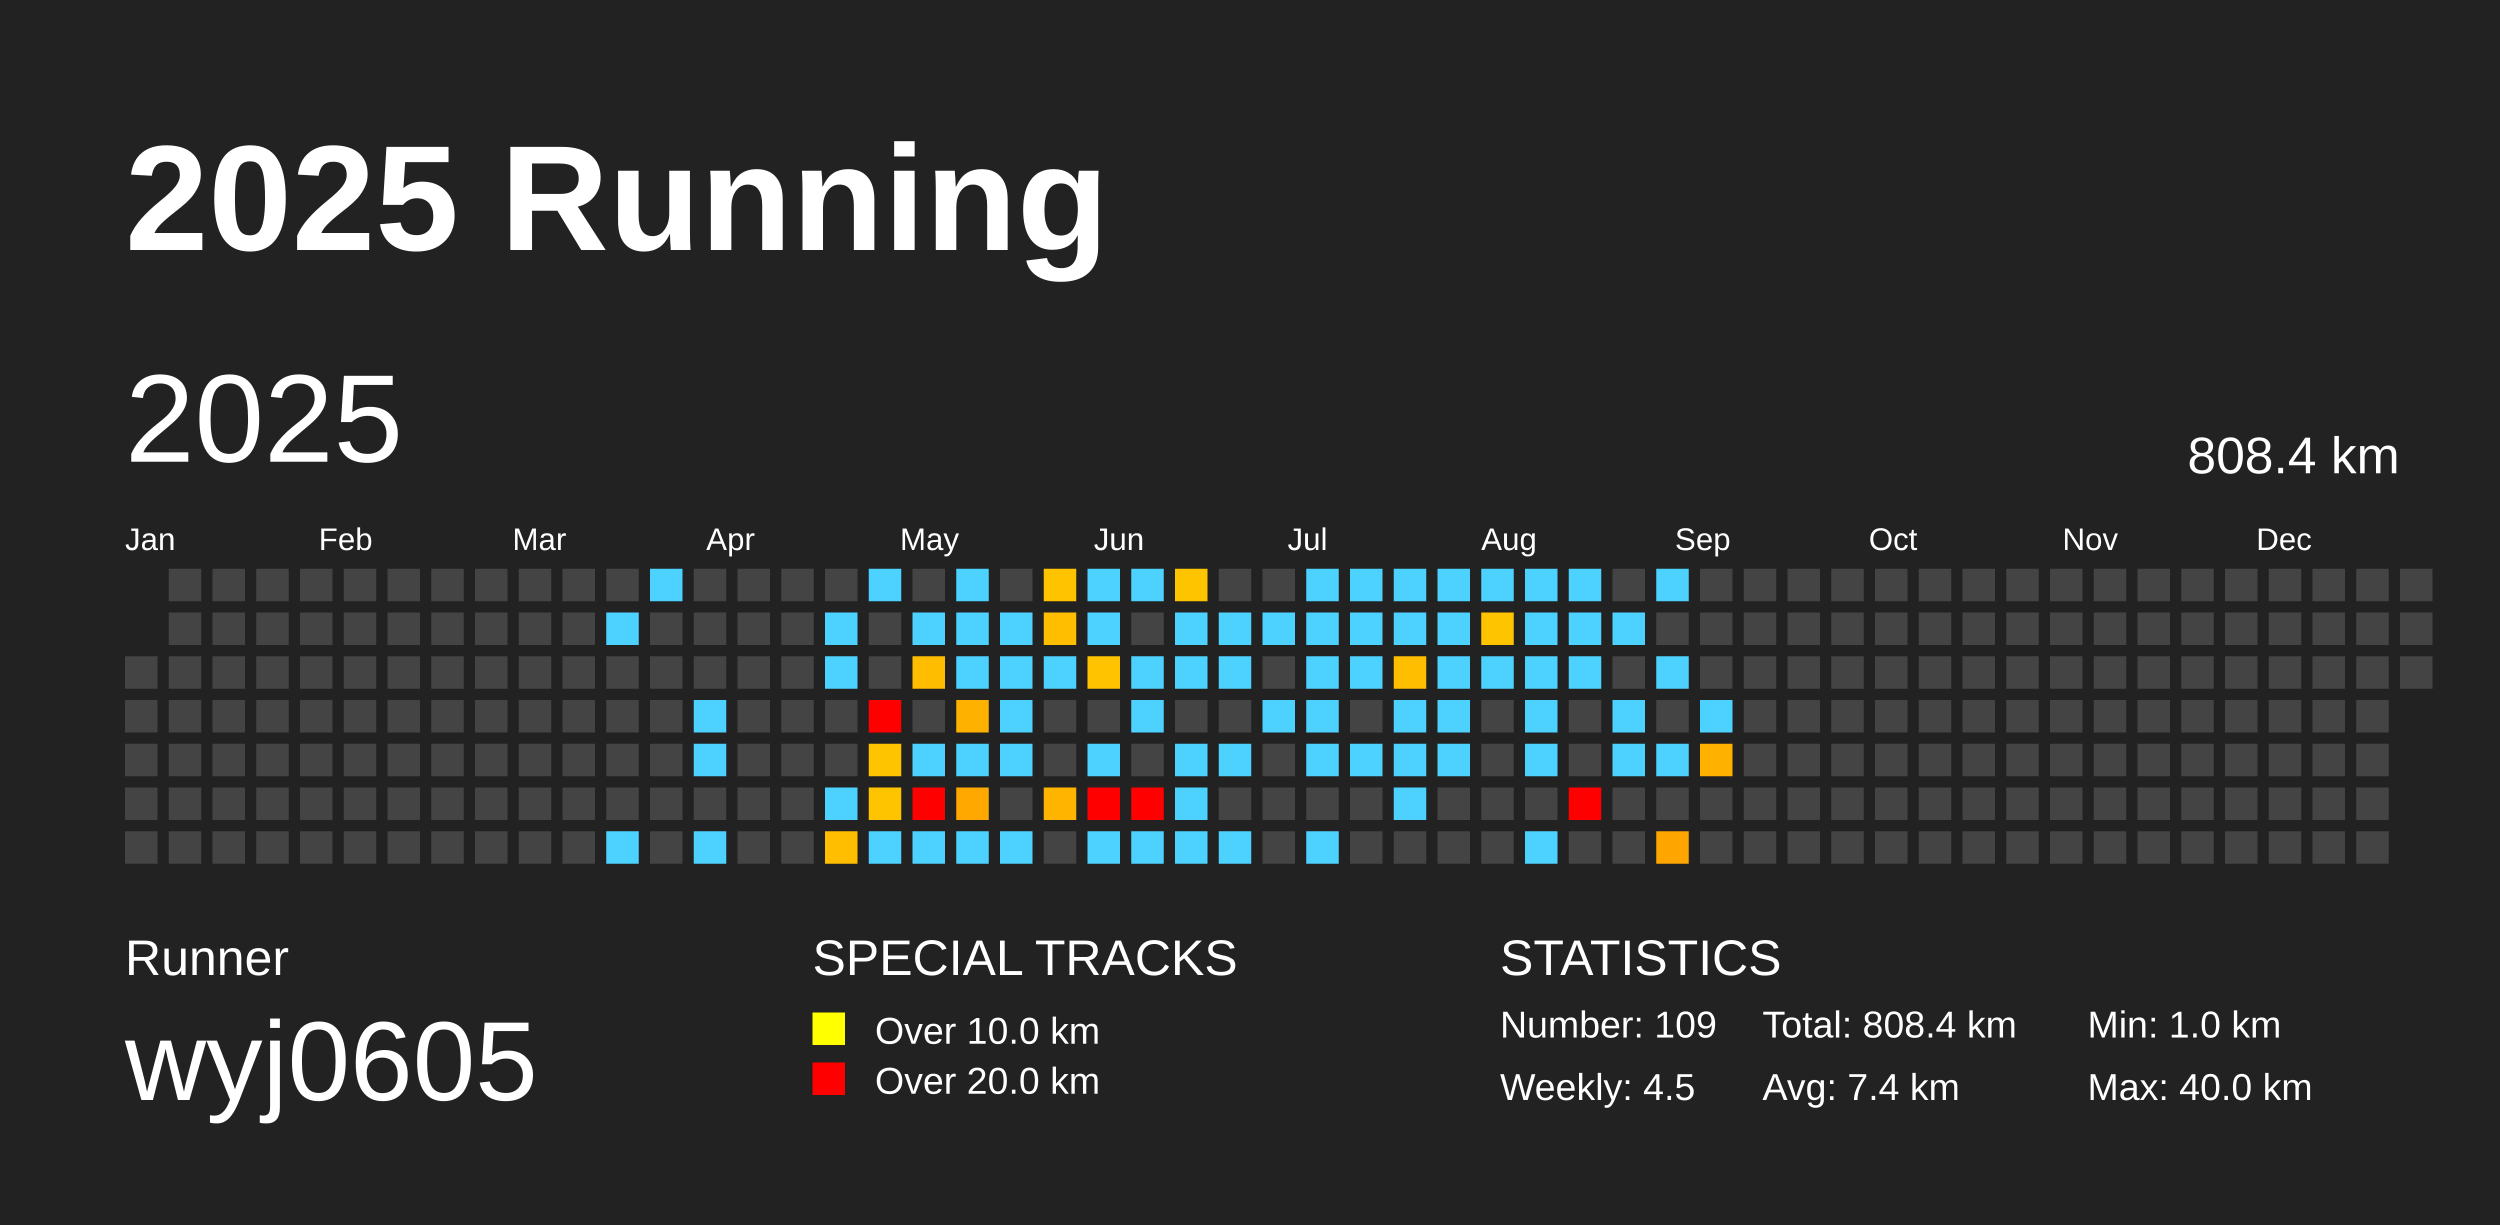
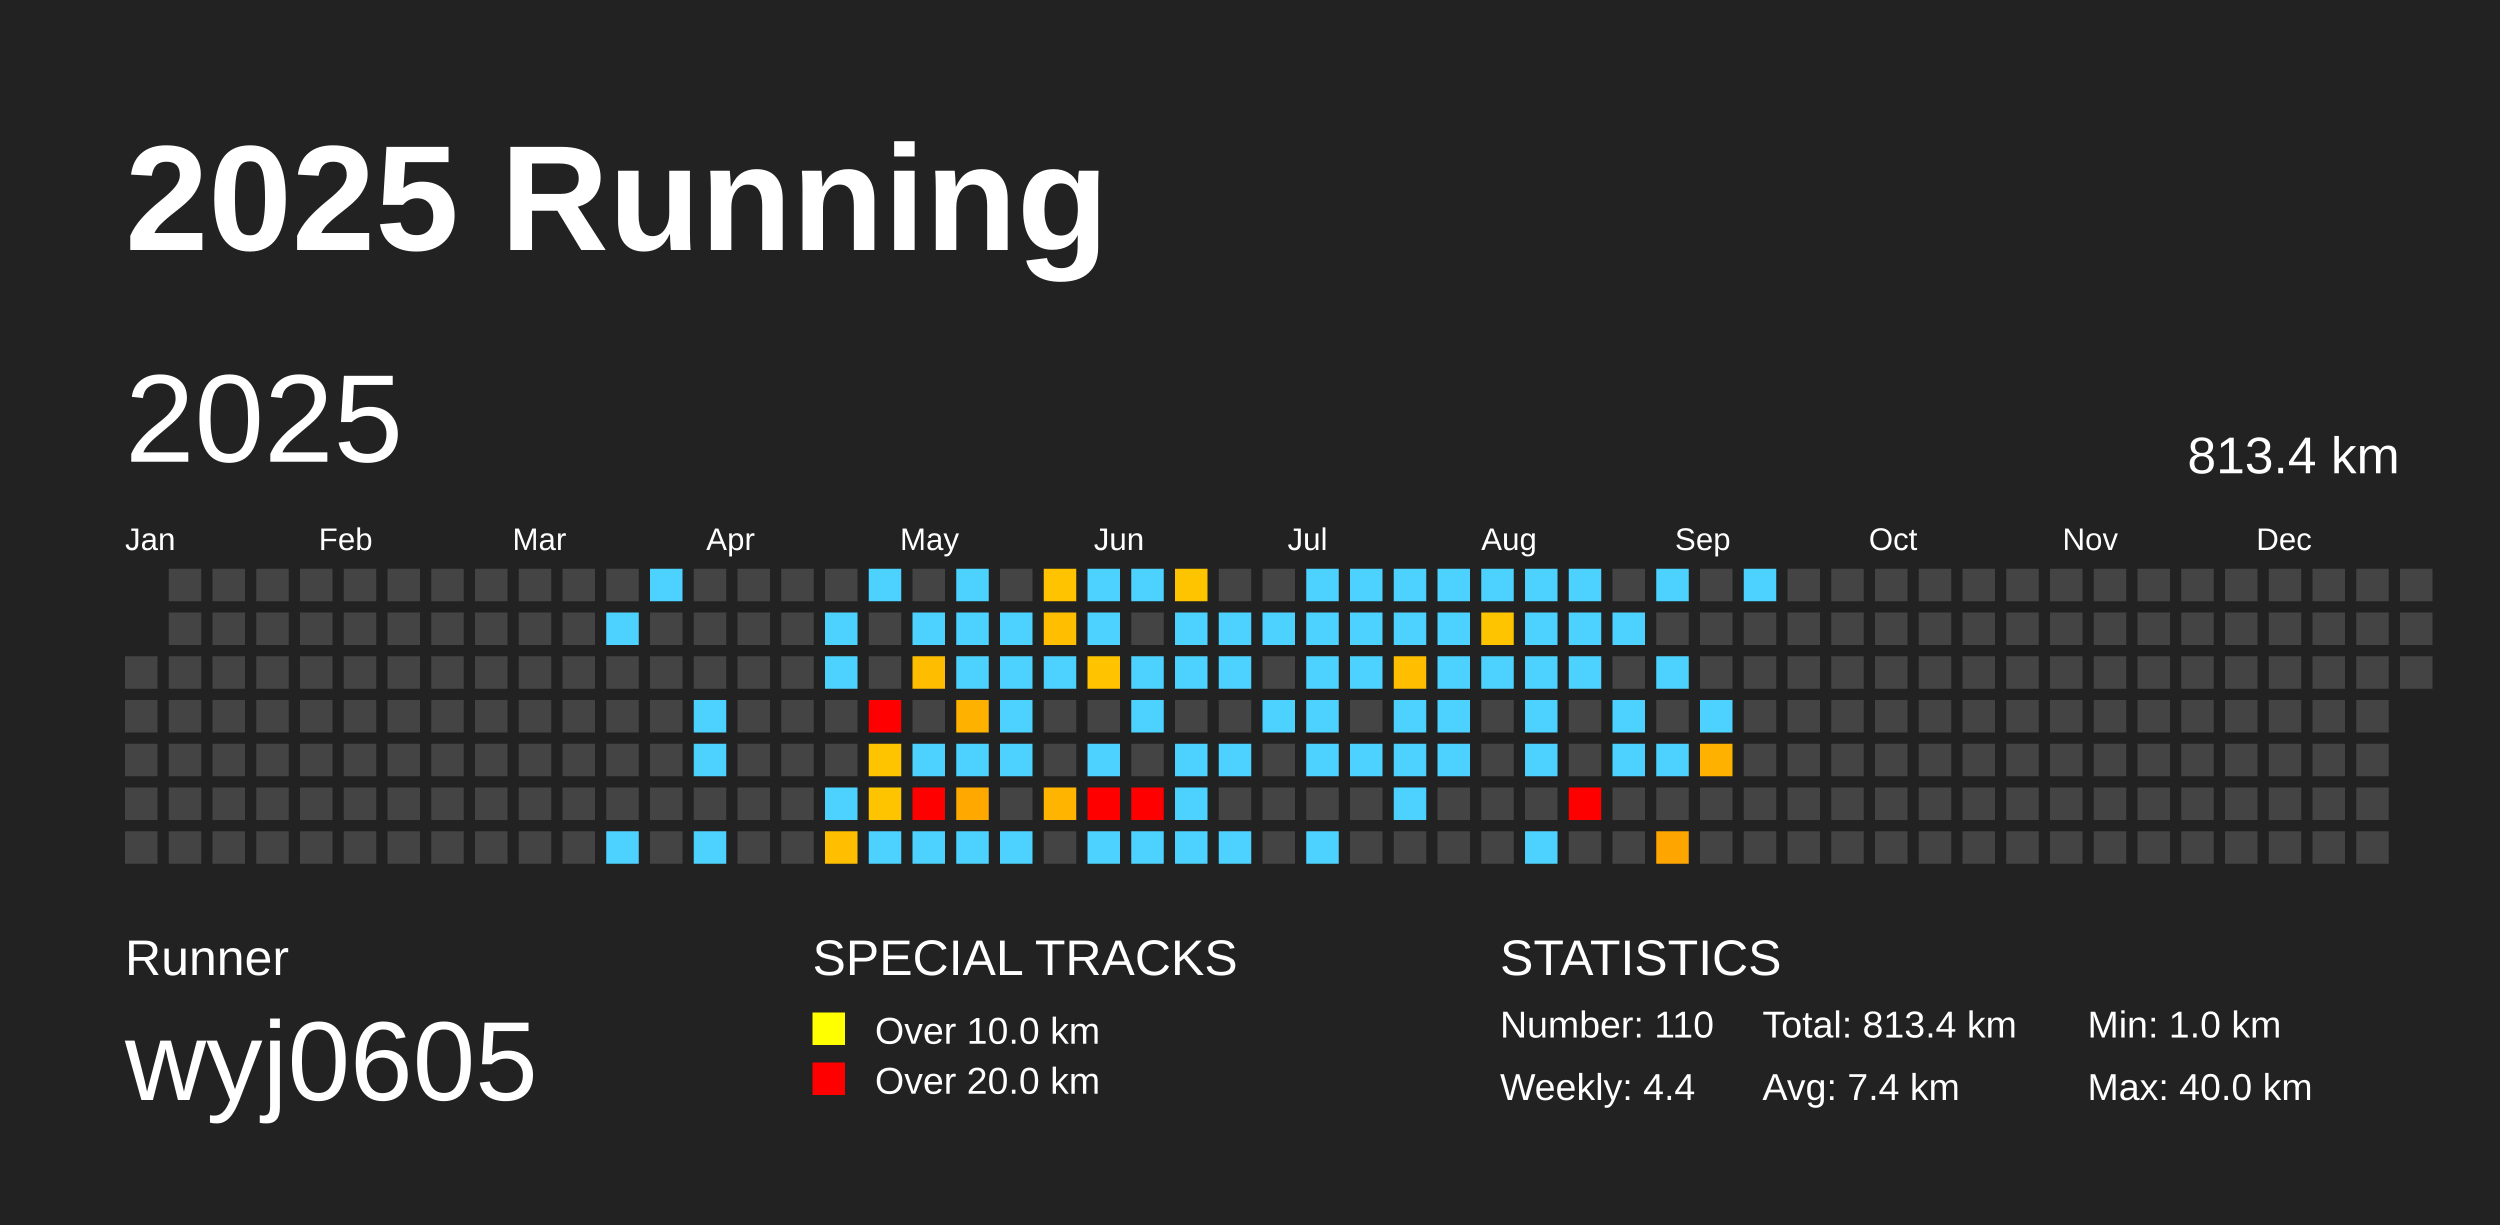
<svg xmlns="http://www.w3.org/2000/svg" baseProfile="full" height="98mm" version="1.1" viewBox="0,0,200,98" width="200mm">
  <defs />
  <rect fill="#222222" height="98" width="200" x="0" y="0" />
  <text fill="#FFFFFF" style="font-size:12px; font-family:Arial; font-weight:bold;" x="10" y="20">2025 Running</text>
  <text fill="#FFFFFF" style="font-size:4px; font-family:Arial" x="10" y="78">Runner</text>
  <text fill="#FFFFFF" style="font-size:9px; font-family:Arial" x="10" y="88">wyj0605</text>
  <text fill="#FFFFFF" style="font-size:4px; font-family:Arial" x="65" y="78">SPECIAL TRACKS</text>
  <rect fill="yellow" height="2.6" width="2.6" x="65" y="81" />
  <text fill="#FFFFFF" style="font-size:3px; font-family:Arial" x="70" y="83.5">Over 10.0 km</text>
  <rect fill="red" height="2.6" width="2.6" x="65" y="85" />
  <text fill="#FFFFFF" style="font-size:3px; font-family:Arial" x="70" y="87.5">Over 20.0 km</text>
  <text fill="#FFFFFF" style="font-size:4px; font-family:Arial" x="120" y="78">STATISTICS</text>
-   <text fill="#FFFFFF" style="font-size:3px; font-family:Arial" x="120" y="83">Number: 109</text>
-   <text fill="#FFFFFF" style="font-size:3px; font-family:Arial" x="120" y="88">Weekly: 4.5</text>
-   <text fill="#FFFFFF" style="font-size:3px; font-family:Arial" x="141" y="83">Total: 808.4 km</text>
+   <text fill="#FFFFFF" style="font-size:3px; font-family:Arial" x="120" y="83">Number: 110</text>
+   <text fill="#FFFFFF" style="font-size:3px; font-family:Arial" x="120" y="88">Weekly: 4.4</text>
+   <text fill="#FFFFFF" style="font-size:3px; font-family:Arial" x="141" y="83">Total: 813.4 km</text>
  <text fill="#FFFFFF" style="font-size:3px; font-family:Arial" x="141" y="88">Avg: 7.4 km</text>
  <text fill="#FFFFFF" style="font-size:3px; font-family:Arial" x="167" y="83">Min: 1.0 km</text>
  <text fill="#FFFFFF" style="font-size:3px; font-family:Arial" x="167" y="88">Max: 40.0 km</text>
  <text dominant-baseline="hanging" fill="#FFFFFF" style="font-size:10.0px; font-family:Arial;" x="10" y="30">2025</text>
-   <text dominant-baseline="hanging" fill="#FFFFFF" style="font-size:4.125px; font-family:Arial;" x="175" y="35">808.4 km</text>
+   <text dominant-baseline="hanging" fill="#FFFFFF" style="font-size:4.125px; font-family:Arial;" x="175" y="35">813.4 km</text>
  <text fill="#FFFFFF" style="font-size:2.5px; font-family:Arial" x="10.0" y="44">Jan</text>
  <text fill="#FFFFFF" style="font-size:2.5px; font-family:Arial" x="25.5" y="44">Feb</text>
  <text fill="#FFFFFF" style="font-size:2.5px; font-family:Arial" x="41.0" y="44">Mar</text>
  <text fill="#FFFFFF" style="font-size:2.5px; font-family:Arial" x="56.5" y="44">Apr</text>
  <text fill="#FFFFFF" style="font-size:2.5px; font-family:Arial" x="72.0" y="44">May</text>
  <text fill="#FFFFFF" style="font-size:2.5px; font-family:Arial" x="87.5" y="44">Jun</text>
  <text fill="#FFFFFF" style="font-size:2.5px; font-family:Arial" x="103.0" y="44">Jul</text>
  <text fill="#FFFFFF" style="font-size:2.5px; font-family:Arial" x="118.5" y="44">Aug</text>
  <text fill="#FFFFFF" style="font-size:2.5px; font-family:Arial" x="134.0" y="44">Sep</text>
  <text fill="#FFFFFF" style="font-size:2.5px; font-family:Arial" x="149.5" y="44">Oct</text>
  <text fill="#FFFFFF" style="font-size:2.5px; font-family:Arial" x="165.0" y="44">Nov</text>
  <text fill="#FFFFFF" style="font-size:2.5px; font-family:Arial" x="180.5" y="44">Dec</text>
  <rect fill="#444444" height="2.6" width="2.6" x="10.0" y="52.5" />
  <rect fill="#444444" height="2.6" width="2.6" x="10.0" y="56.0" />
  <rect fill="#444444" height="2.6" width="2.6" x="10.0" y="59.5" />
  <rect fill="#444444" height="2.6" width="2.6" x="10.0" y="63.0" />
  <rect fill="#444444" height="2.6" width="2.6" x="10.0" y="66.5" />
  <rect fill="#444444" height="2.6" width="2.6" x="13.5" y="45.5" />
  <rect fill="#444444" height="2.6" width="2.6" x="13.5" y="49.0" />
  <rect fill="#444444" height="2.6" width="2.6" x="13.5" y="52.5" />
  <rect fill="#444444" height="2.6" width="2.6" x="13.5" y="56.0" />
  <rect fill="#444444" height="2.6" width="2.6" x="13.5" y="59.5" />
  <rect fill="#444444" height="2.6" width="2.6" x="13.5" y="63.0" />
  <rect fill="#444444" height="2.6" width="2.6" x="13.5" y="66.5" />
  <rect fill="#444444" height="2.6" width="2.6" x="17.0" y="45.5" />
  <rect fill="#444444" height="2.6" width="2.6" x="17.0" y="49.0" />
  <rect fill="#444444" height="2.6" width="2.6" x="17.0" y="52.5" />
  <rect fill="#444444" height="2.6" width="2.6" x="17.0" y="56.0" />
  <rect fill="#444444" height="2.6" width="2.6" x="17.0" y="59.5" />
  <rect fill="#444444" height="2.6" width="2.6" x="17.0" y="63.0" />
  <rect fill="#444444" height="2.6" width="2.6" x="17.0" y="66.5" />
  <rect fill="#444444" height="2.6" width="2.6" x="20.5" y="45.5" />
  <rect fill="#444444" height="2.6" width="2.6" x="20.5" y="49.0" />
  <rect fill="#444444" height="2.6" width="2.6" x="20.5" y="52.5" />
  <rect fill="#444444" height="2.6" width="2.6" x="20.5" y="56.0" />
  <rect fill="#444444" height="2.6" width="2.6" x="20.5" y="59.5" />
  <rect fill="#444444" height="2.6" width="2.6" x="20.5" y="63.0" />
  <rect fill="#444444" height="2.6" width="2.6" x="20.5" y="66.5" />
  <rect fill="#444444" height="2.6" width="2.6" x="24.0" y="45.5" />
  <rect fill="#444444" height="2.6" width="2.6" x="24.0" y="49.0" />
  <rect fill="#444444" height="2.6" width="2.6" x="24.0" y="52.5" />
  <rect fill="#444444" height="2.6" width="2.6" x="24.0" y="56.0" />
  <rect fill="#444444" height="2.6" width="2.6" x="24.0" y="59.5" />
  <rect fill="#444444" height="2.6" width="2.6" x="24.0" y="63.0" />
  <rect fill="#444444" height="2.6" width="2.6" x="24.0" y="66.5" />
  <rect fill="#444444" height="2.6" width="2.6" x="27.5" y="45.5" />
  <rect fill="#444444" height="2.6" width="2.6" x="27.5" y="49.0" />
  <rect fill="#444444" height="2.6" width="2.6" x="27.5" y="52.5" />
  <rect fill="#444444" height="2.6" width="2.6" x="27.5" y="56.0" />
  <rect fill="#444444" height="2.6" width="2.6" x="27.5" y="59.5" />
  <rect fill="#444444" height="2.6" width="2.6" x="27.5" y="63.0" />
  <rect fill="#444444" height="2.6" width="2.6" x="27.5" y="66.5" />
  <rect fill="#444444" height="2.6" width="2.6" x="31.0" y="45.5" />
  <rect fill="#444444" height="2.6" width="2.6" x="31.0" y="49.0" />
  <rect fill="#444444" height="2.6" width="2.6" x="31.0" y="52.5" />
  <rect fill="#444444" height="2.6" width="2.6" x="31.0" y="56.0" />
  <rect fill="#444444" height="2.6" width="2.6" x="31.0" y="59.5" />
  <rect fill="#444444" height="2.6" width="2.6" x="31.0" y="63.0" />
  <rect fill="#444444" height="2.6" width="2.6" x="31.0" y="66.5" />
  <rect fill="#444444" height="2.6" width="2.6" x="34.5" y="45.5" />
  <rect fill="#444444" height="2.6" width="2.6" x="34.5" y="49.0" />
  <rect fill="#444444" height="2.6" width="2.6" x="34.5" y="52.5" />
  <rect fill="#444444" height="2.6" width="2.6" x="34.5" y="56.0" />
  <rect fill="#444444" height="2.6" width="2.6" x="34.5" y="59.5" />
  <rect fill="#444444" height="2.6" width="2.6" x="34.5" y="63.0" />
  <rect fill="#444444" height="2.6" width="2.6" x="34.5" y="66.5" />
  <rect fill="#444444" height="2.6" width="2.6" x="38.0" y="45.5" />
  <rect fill="#444444" height="2.6" width="2.6" x="38.0" y="49.0" />
  <rect fill="#444444" height="2.6" width="2.6" x="38.0" y="52.5" />
  <rect fill="#444444" height="2.6" width="2.6" x="38.0" y="56.0" />
  <rect fill="#444444" height="2.6" width="2.6" x="38.0" y="59.5" />
  <rect fill="#444444" height="2.6" width="2.6" x="38.0" y="63.0" />
  <rect fill="#444444" height="2.6" width="2.6" x="38.0" y="66.5" />
  <rect fill="#444444" height="2.6" width="2.6" x="41.5" y="45.5" />
  <rect fill="#444444" height="2.6" width="2.6" x="41.5" y="49.0" />
  <rect fill="#444444" height="2.6" width="2.6" x="41.5" y="52.5" />
  <rect fill="#444444" height="2.6" width="2.6" x="41.5" y="56.0" />
  <rect fill="#444444" height="2.6" width="2.6" x="41.5" y="59.5" />
  <rect fill="#444444" height="2.6" width="2.6" x="41.5" y="63.0" />
  <rect fill="#444444" height="2.6" width="2.6" x="41.5" y="66.5" />
  <rect fill="#444444" height="2.6" width="2.6" x="45.0" y="45.5" />
  <rect fill="#444444" height="2.6" width="2.6" x="45.0" y="49.0" />
  <rect fill="#444444" height="2.6" width="2.6" x="45.0" y="52.5" />
  <rect fill="#444444" height="2.6" width="2.6" x="45.0" y="56.0" />
  <rect fill="#444444" height="2.6" width="2.6" x="45.0" y="59.5" />
  <rect fill="#444444" height="2.6" width="2.6" x="45.0" y="63.0" />
  <rect fill="#444444" height="2.6" width="2.6" x="45.0" y="66.5" />
  <rect fill="#444444" height="2.6" width="2.6" x="48.5" y="45.5" />
  <rect fill="#4dd2ff" height="2.6" width="2.6" x="48.5" y="49.0" />
  <rect fill="#444444" height="2.6" width="2.6" x="48.5" y="52.5" />
  <rect fill="#444444" height="2.6" width="2.6" x="48.5" y="56.0" />
  <rect fill="#444444" height="2.6" width="2.6" x="48.5" y="59.5" />
  <rect fill="#444444" height="2.6" width="2.6" x="48.5" y="63.0" />
  <rect fill="#4dd2ff" height="2.6" width="2.6" x="48.5" y="66.5" />
  <rect fill="#4dd2ff" height="2.6" width="2.6" x="52.0" y="45.5" />
  <rect fill="#444444" height="2.6" width="2.6" x="52.0" y="49.0" />
  <rect fill="#444444" height="2.6" width="2.6" x="52.0" y="52.5" />
  <rect fill="#444444" height="2.6" width="2.6" x="52.0" y="56.0" />
  <rect fill="#444444" height="2.6" width="2.6" x="52.0" y="59.5" />
  <rect fill="#444444" height="2.6" width="2.6" x="52.0" y="63.0" />
  <rect fill="#444444" height="2.6" width="2.6" x="52.0" y="66.5" />
  <rect fill="#444444" height="2.6" width="2.6" x="55.5" y="45.5" />
  <rect fill="#444444" height="2.6" width="2.6" x="55.5" y="49.0" />
  <rect fill="#444444" height="2.6" width="2.6" x="55.5" y="52.5" />
  <rect fill="#4dd2ff" height="2.6" width="2.6" x="55.5" y="56.0" />
  <rect fill="#4dd2ff" height="2.6" width="2.6" x="55.5" y="59.5" />
  <rect fill="#444444" height="2.6" width="2.6" x="55.5" y="63.0" />
  <rect fill="#4dd2ff" height="2.6" width="2.6" x="55.5" y="66.5" />
  <rect fill="#444444" height="2.6" width="2.6" x="59.0" y="45.5" />
  <rect fill="#444444" height="2.6" width="2.6" x="59.0" y="49.0" />
  <rect fill="#444444" height="2.6" width="2.6" x="59.0" y="52.5" />
  <rect fill="#444444" height="2.6" width="2.6" x="59.0" y="56.0" />
  <rect fill="#444444" height="2.6" width="2.6" x="59.0" y="59.5" />
  <rect fill="#444444" height="2.6" width="2.6" x="59.0" y="63.0" />
  <rect fill="#444444" height="2.6" width="2.6" x="59.0" y="66.5" />
  <rect fill="#444444" height="2.6" width="2.6" x="62.5" y="45.5" />
  <rect fill="#444444" height="2.6" width="2.6" x="62.5" y="49.0" />
  <rect fill="#444444" height="2.6" width="2.6" x="62.5" y="52.5" />
  <rect fill="#444444" height="2.6" width="2.6" x="62.5" y="56.0" />
  <rect fill="#444444" height="2.6" width="2.6" x="62.5" y="59.5" />
  <rect fill="#444444" height="2.6" width="2.6" x="62.5" y="63.0" />
  <rect fill="#444444" height="2.6" width="2.6" x="62.5" y="66.5" />
  <rect fill="#444444" height="2.6" width="2.6" x="66.0" y="45.5" />
  <rect fill="#4dd2ff" height="2.6" width="2.6" x="66.0" y="49.0" />
  <rect fill="#4dd2ff" height="2.6" width="2.6" x="66.0" y="52.5" />
  <rect fill="#444444" height="2.6" width="2.6" x="66.0" y="56.0" />
  <rect fill="#444444" height="2.6" width="2.6" x="66.0" y="59.5" />
  <rect fill="#4dd2ff" height="2.6" width="2.6" x="66.0" y="63.0" />
  <rect fill="#ffbf00" height="2.6" width="2.6" x="66.0" y="66.5" />
  <rect fill="#4dd2ff" height="2.6" width="2.6" x="69.5" y="45.5" />
  <rect fill="#444444" height="2.6" width="2.6" x="69.5" y="49.0" />
  <rect fill="#444444" height="2.6" width="2.6" x="69.5" y="52.5" />
  <rect fill="red" height="2.6" width="2.6" x="69.5" y="56.0" />
  <rect fill="#ffc400" height="2.6" width="2.6" x="69.5" y="59.5" />
  <rect fill="#ffc400" height="2.6" width="2.6" x="69.5" y="63.0" />
  <rect fill="#4dd2ff" height="2.6" width="2.6" x="69.5" y="66.5" />
  <rect fill="#444444" height="2.6" width="2.6" x="73.0" y="45.5" />
  <rect fill="#4dd2ff" height="2.6" width="2.6" x="73.0" y="49.0" />
  <rect fill="#ffbd00" height="2.6" width="2.6" x="73.0" y="52.5" />
  <rect fill="#444444" height="2.6" width="2.6" x="73.0" y="56.0" />
  <rect fill="#4dd2ff" height="2.6" width="2.6" x="73.0" y="59.5" />
  <rect fill="red" height="2.6" width="2.6" x="73.0" y="63.0" />
  <rect fill="#4dd2ff" height="2.6" width="2.6" x="73.0" y="66.5" />
  <rect fill="#4dd2ff" height="2.6" width="2.6" x="76.5" y="45.5" />
  <rect fill="#4dd2ff" height="2.6" width="2.6" x="76.5" y="49.0" />
  <rect fill="#4dd2ff" height="2.6" width="2.6" x="76.5" y="52.5" />
  <rect fill="#ffb100" height="2.6" width="2.6" x="76.5" y="56.0" />
  <rect fill="#4dd2ff" height="2.6" width="2.6" x="76.5" y="59.5" />
  <rect fill="#ffa900" height="2.6" width="2.6" x="76.5" y="63.0" />
  <rect fill="#4dd2ff" height="2.6" width="2.6" x="76.5" y="66.5" />
  <rect fill="#444444" height="2.6" width="2.6" x="80.0" y="45.5" />
  <rect fill="#4dd2ff" height="2.6" width="2.6" x="80.0" y="49.0" />
  <rect fill="#4dd2ff" height="2.6" width="2.6" x="80.0" y="52.5" />
  <rect fill="#4dd2ff" height="2.6" width="2.6" x="80.0" y="56.0" />
  <rect fill="#4dd2ff" height="2.6" width="2.6" x="80.0" y="59.5" />
  <rect fill="#444444" height="2.6" width="2.6" x="80.0" y="63.0" />
  <rect fill="#4dd2ff" height="2.6" width="2.6" x="80.0" y="66.5" />
  <rect fill="#ffc300" height="2.6" width="2.6" x="83.5" y="45.5" />
  <rect fill="#ffbf00" height="2.6" width="2.6" x="83.5" y="49.0" />
  <rect fill="#4dd2ff" height="2.6" width="2.6" x="83.5" y="52.5" />
  <rect fill="#444444" height="2.6" width="2.6" x="83.5" y="56.0" />
  <rect fill="#444444" height="2.6" width="2.6" x="83.5" y="59.5" />
  <rect fill="#ffb500" height="2.6" width="2.6" x="83.5" y="63.0" />
  <rect fill="#444444" height="2.6" width="2.6" x="83.5" y="66.5" />
  <rect fill="#4dd2ff" height="2.6" width="2.6" x="87.0" y="45.5" />
  <rect fill="#4dd2ff" height="2.6" width="2.6" x="87.0" y="49.0" />
  <rect fill="#ffc300" height="2.6" width="2.6" x="87.0" y="52.5" />
  <rect fill="#444444" height="2.6" width="2.6" x="87.0" y="56.0" />
  <rect fill="#4dd2ff" height="2.6" width="2.6" x="87.0" y="59.5" />
  <rect fill="red" height="2.6" width="2.6" x="87.0" y="63.0" />
  <rect fill="#4dd2ff" height="2.6" width="2.6" x="87.0" y="66.5" />
  <rect fill="#4dd2ff" height="2.6" width="2.6" x="90.5" y="45.5" />
  <rect fill="#444444" height="2.6" width="2.6" x="90.5" y="49.0" />
  <rect fill="#4dd2ff" height="2.6" width="2.6" x="90.5" y="52.5" />
  <rect fill="#4dd2ff" height="2.6" width="2.6" x="90.5" y="56.0" />
  <rect fill="#444444" height="2.6" width="2.6" x="90.5" y="59.5" />
  <rect fill="red" height="2.6" width="2.6" x="90.5" y="63.0" />
  <rect fill="#4dd2ff" height="2.6" width="2.6" x="90.5" y="66.5" />
  <rect fill="#ffc400" height="2.6" width="2.6" x="94.0" y="45.5" />
  <rect fill="#4dd2ff" height="2.6" width="2.6" x="94.0" y="49.0" />
  <rect fill="#4dd2ff" height="2.6" width="2.6" x="94.0" y="52.5" />
  <rect fill="#444444" height="2.6" width="2.6" x="94.0" y="56.0" />
  <rect fill="#4dd2ff" height="2.6" width="2.6" x="94.0" y="59.5" />
  <rect fill="#4dd2ff" height="2.6" width="2.6" x="94.0" y="63.0" />
  <rect fill="#4dd2ff" height="2.6" width="2.6" x="94.0" y="66.5" />
  <rect fill="#444444" height="2.6" width="2.6" x="97.5" y="45.5" />
  <rect fill="#4dd2ff" height="2.6" width="2.6" x="97.5" y="49.0" />
  <rect fill="#4dd2ff" height="2.6" width="2.6" x="97.5" y="52.5" />
  <rect fill="#444444" height="2.6" width="2.6" x="97.5" y="56.0" />
  <rect fill="#4dd2ff" height="2.6" width="2.6" x="97.5" y="59.5" />
  <rect fill="#444444" height="2.6" width="2.6" x="97.5" y="63.0" />
  <rect fill="#4dd2ff" height="2.6" width="2.6" x="97.5" y="66.5" />
  <rect fill="#444444" height="2.6" width="2.6" x="101.0" y="45.5" />
  <rect fill="#4dd2ff" height="2.6" width="2.6" x="101.0" y="49.0" />
  <rect fill="#444444" height="2.6" width="2.6" x="101.0" y="52.5" />
  <rect fill="#4dd2ff" height="2.6" width="2.6" x="101.0" y="56.0" />
  <rect fill="#444444" height="2.6" width="2.6" x="101.0" y="59.5" />
  <rect fill="#444444" height="2.6" width="2.6" x="101.0" y="63.0" />
  <rect fill="#444444" height="2.6" width="2.6" x="101.0" y="66.5" />
  <rect fill="#4dd2ff" height="2.6" width="2.6" x="104.5" y="45.5" />
  <rect fill="#4dd2ff" height="2.6" width="2.6" x="104.5" y="49.0" />
  <rect fill="#4dd2ff" height="2.6" width="2.6" x="104.5" y="52.5" />
  <rect fill="#4dd2ff" height="2.6" width="2.6" x="104.5" y="56.0" />
  <rect fill="#4dd2ff" height="2.6" width="2.6" x="104.5" y="59.5" />
  <rect fill="#444444" height="2.6" width="2.6" x="104.5" y="63.0" />
  <rect fill="#4dd2ff" height="2.6" width="2.6" x="104.5" y="66.5" />
  <rect fill="#4dd2ff" height="2.6" width="2.6" x="108.0" y="45.5" />
  <rect fill="#4dd2ff" height="2.6" width="2.6" x="108.0" y="49.0" />
  <rect fill="#4dd2ff" height="2.6" width="2.6" x="108.0" y="52.5" />
  <rect fill="#444444" height="2.6" width="2.6" x="108.0" y="56.0" />
  <rect fill="#4dd2ff" height="2.6" width="2.6" x="108.0" y="59.5" />
  <rect fill="#444444" height="2.6" width="2.6" x="108.0" y="63.0" />
  <rect fill="#444444" height="2.6" width="2.6" x="108.0" y="66.5" />
  <rect fill="#4dd2ff" height="2.6" width="2.6" x="111.5" y="45.5" />
  <rect fill="#4dd2ff" height="2.6" width="2.6" x="111.5" y="49.0" />
  <rect fill="#ffbe00" height="2.6" width="2.6" x="111.5" y="52.5" />
  <rect fill="#4dd2ff" height="2.6" width="2.6" x="111.5" y="56.0" />
  <rect fill="#4dd2ff" height="2.6" width="2.6" x="111.5" y="59.5" />
  <rect fill="#4dd2ff" height="2.6" width="2.6" x="111.5" y="63.0" />
  <rect fill="#444444" height="2.6" width="2.6" x="111.5" y="66.5" />
  <rect fill="#4dd2ff" height="2.6" width="2.6" x="115.0" y="45.5" />
  <rect fill="#4dd2ff" height="2.6" width="2.6" x="115.0" y="49.0" />
  <rect fill="#4dd2ff" height="2.6" width="2.6" x="115.0" y="52.5" />
  <rect fill="#4dd2ff" height="2.6" width="2.6" x="115.0" y="56.0" />
  <rect fill="#4dd2ff" height="2.6" width="2.6" x="115.0" y="59.5" />
  <rect fill="#444444" height="2.6" width="2.6" x="115.0" y="63.0" />
  <rect fill="#444444" height="2.6" width="2.6" x="115.0" y="66.5" />
  <rect fill="#4dd2ff" height="2.6" width="2.6" x="118.5" y="45.5" />
  <rect fill="#ffc400" height="2.6" width="2.6" x="118.5" y="49.0" />
  <rect fill="#4dd2ff" height="2.6" width="2.6" x="118.5" y="52.5" />
  <rect fill="#444444" height="2.6" width="2.6" x="118.5" y="56.0" />
  <rect fill="#444444" height="2.6" width="2.6" x="118.5" y="59.5" />
  <rect fill="#444444" height="2.6" width="2.6" x="118.5" y="63.0" />
  <rect fill="#444444" height="2.6" width="2.6" x="118.5" y="66.5" />
  <rect fill="#4dd2ff" height="2.6" width="2.6" x="122.0" y="45.5" />
  <rect fill="#4dd2ff" height="2.6" width="2.6" x="122.0" y="49.0" />
  <rect fill="#4dd2ff" height="2.6" width="2.6" x="122.0" y="52.5" />
  <rect fill="#4dd2ff" height="2.6" width="2.6" x="122.0" y="56.0" />
  <rect fill="#4dd2ff" height="2.6" width="2.6" x="122.0" y="59.5" />
  <rect fill="#444444" height="2.6" width="2.6" x="122.0" y="63.0" />
  <rect fill="#4dd2ff" height="2.6" width="2.6" x="122.0" y="66.5" />
  <rect fill="#4dd2ff" height="2.6" width="2.6" x="125.5" y="45.5" />
  <rect fill="#4dd2ff" height="2.6" width="2.6" x="125.5" y="49.0" />
  <rect fill="#4dd2ff" height="2.6" width="2.6" x="125.5" y="52.5" />
  <rect fill="#444444" height="2.6" width="2.6" x="125.5" y="56.0" />
  <rect fill="#444444" height="2.6" width="2.6" x="125.5" y="59.5" />
  <rect fill="red" height="2.6" width="2.6" x="125.5" y="63.0" />
  <rect fill="#444444" height="2.6" width="2.6" x="125.5" y="66.5" />
  <rect fill="#444444" height="2.6" width="2.6" x="129.0" y="45.5" />
  <rect fill="#4dd2ff" height="2.6" width="2.6" x="129.0" y="49.0" />
  <rect fill="#444444" height="2.6" width="2.6" x="129.0" y="52.5" />
  <rect fill="#4dd2ff" height="2.6" width="2.6" x="129.0" y="56.0" />
  <rect fill="#4dd2ff" height="2.6" width="2.6" x="129.0" y="59.5" />
  <rect fill="#444444" height="2.6" width="2.6" x="129.0" y="63.0" />
  <rect fill="#444444" height="2.6" width="2.6" x="129.0" y="66.5" />
  <rect fill="#4dd2ff" height="2.6" width="2.6" x="132.5" y="45.5" />
  <rect fill="#444444" height="2.6" width="2.6" x="132.5" y="49.0" />
  <rect fill="#4dd2ff" height="2.6" width="2.6" x="132.5" y="52.5" />
  <rect fill="#444444" height="2.6" width="2.6" x="132.5" y="56.0" />
  <rect fill="#4dd2ff" height="2.6" width="2.6" x="132.5" y="59.5" />
  <rect fill="#444444" height="2.6" width="2.6" x="132.5" y="63.0" />
  <rect fill="#ffa500" height="2.6" width="2.6" x="132.5" y="66.5" />
  <rect fill="#444444" height="2.6" width="2.6" x="136.0" y="45.5" />
  <rect fill="#444444" height="2.6" width="2.6" x="136.0" y="49.0" />
  <rect fill="#444444" height="2.6" width="2.6" x="136.0" y="52.5" />
  <rect fill="#4dd2ff" height="2.6" width="2.6" x="136.0" y="56.0" />
  <rect fill="#ffb100" height="2.6" width="2.6" x="136.0" y="59.5" />
  <rect fill="#444444" height="2.6" width="2.6" x="136.0" y="63.0" />
  <rect fill="#444444" height="2.6" width="2.6" x="136.0" y="66.5" />
-   <rect fill="#444444" height="2.6" width="2.6" x="139.5" y="45.5" />
+   <rect fill="#4dd2ff" height="2.6" width="2.6" x="139.5" y="45.5" />
  <rect fill="#444444" height="2.6" width="2.6" x="139.5" y="49.0" />
  <rect fill="#444444" height="2.6" width="2.6" x="139.5" y="52.5" />
  <rect fill="#444444" height="2.6" width="2.6" x="139.5" y="56.0" />
  <rect fill="#444444" height="2.6" width="2.6" x="139.5" y="59.5" />
  <rect fill="#444444" height="2.6" width="2.6" x="139.5" y="63.0" />
  <rect fill="#444444" height="2.6" width="2.6" x="139.5" y="66.5" />
  <rect fill="#444444" height="2.6" width="2.6" x="143.0" y="45.5" />
  <rect fill="#444444" height="2.6" width="2.6" x="143.0" y="49.0" />
  <rect fill="#444444" height="2.6" width="2.6" x="143.0" y="52.5" />
  <rect fill="#444444" height="2.6" width="2.6" x="143.0" y="56.0" />
  <rect fill="#444444" height="2.6" width="2.6" x="143.0" y="59.5" />
  <rect fill="#444444" height="2.6" width="2.6" x="143.0" y="63.0" />
  <rect fill="#444444" height="2.6" width="2.6" x="143.0" y="66.5" />
  <rect fill="#444444" height="2.6" width="2.6" x="146.5" y="45.5" />
  <rect fill="#444444" height="2.6" width="2.6" x="146.5" y="49.0" />
  <rect fill="#444444" height="2.6" width="2.6" x="146.5" y="52.5" />
  <rect fill="#444444" height="2.6" width="2.6" x="146.5" y="56.0" />
  <rect fill="#444444" height="2.6" width="2.6" x="146.5" y="59.5" />
  <rect fill="#444444" height="2.6" width="2.6" x="146.5" y="63.0" />
  <rect fill="#444444" height="2.6" width="2.6" x="146.5" y="66.5" />
  <rect fill="#444444" height="2.6" width="2.6" x="150.0" y="45.5" />
  <rect fill="#444444" height="2.6" width="2.6" x="150.0" y="49.0" />
  <rect fill="#444444" height="2.6" width="2.6" x="150.0" y="52.5" />
  <rect fill="#444444" height="2.6" width="2.6" x="150.0" y="56.0" />
  <rect fill="#444444" height="2.6" width="2.6" x="150.0" y="59.5" />
  <rect fill="#444444" height="2.6" width="2.6" x="150.0" y="63.0" />
  <rect fill="#444444" height="2.6" width="2.6" x="150.0" y="66.5" />
  <rect fill="#444444" height="2.6" width="2.6" x="153.5" y="45.5" />
  <rect fill="#444444" height="2.6" width="2.6" x="153.5" y="49.0" />
  <rect fill="#444444" height="2.6" width="2.6" x="153.5" y="52.5" />
  <rect fill="#444444" height="2.6" width="2.6" x="153.5" y="56.0" />
  <rect fill="#444444" height="2.6" width="2.6" x="153.5" y="59.5" />
  <rect fill="#444444" height="2.6" width="2.6" x="153.5" y="63.0" />
  <rect fill="#444444" height="2.6" width="2.6" x="153.5" y="66.5" />
  <rect fill="#444444" height="2.6" width="2.6" x="157.0" y="45.5" />
  <rect fill="#444444" height="2.6" width="2.6" x="157.0" y="49.0" />
  <rect fill="#444444" height="2.6" width="2.6" x="157.0" y="52.5" />
  <rect fill="#444444" height="2.6" width="2.6" x="157.0" y="56.0" />
  <rect fill="#444444" height="2.6" width="2.6" x="157.0" y="59.5" />
  <rect fill="#444444" height="2.6" width="2.6" x="157.0" y="63.0" />
  <rect fill="#444444" height="2.6" width="2.6" x="157.0" y="66.5" />
  <rect fill="#444444" height="2.6" width="2.6" x="160.5" y="45.5" />
  <rect fill="#444444" height="2.6" width="2.6" x="160.5" y="49.0" />
  <rect fill="#444444" height="2.6" width="2.6" x="160.5" y="52.5" />
  <rect fill="#444444" height="2.6" width="2.6" x="160.5" y="56.0" />
  <rect fill="#444444" height="2.6" width="2.6" x="160.5" y="59.5" />
  <rect fill="#444444" height="2.6" width="2.6" x="160.5" y="63.0" />
  <rect fill="#444444" height="2.6" width="2.6" x="160.5" y="66.5" />
  <rect fill="#444444" height="2.6" width="2.6" x="164.0" y="45.5" />
  <rect fill="#444444" height="2.6" width="2.6" x="164.0" y="49.0" />
  <rect fill="#444444" height="2.6" width="2.6" x="164.0" y="52.5" />
  <rect fill="#444444" height="2.6" width="2.6" x="164.0" y="56.0" />
  <rect fill="#444444" height="2.6" width="2.6" x="164.0" y="59.5" />
  <rect fill="#444444" height="2.6" width="2.6" x="164.0" y="63.0" />
  <rect fill="#444444" height="2.6" width="2.6" x="164.0" y="66.5" />
  <rect fill="#444444" height="2.6" width="2.6" x="167.5" y="45.5" />
  <rect fill="#444444" height="2.6" width="2.6" x="167.5" y="49.0" />
  <rect fill="#444444" height="2.6" width="2.6" x="167.5" y="52.5" />
  <rect fill="#444444" height="2.6" width="2.6" x="167.5" y="56.0" />
  <rect fill="#444444" height="2.6" width="2.6" x="167.5" y="59.5" />
  <rect fill="#444444" height="2.6" width="2.6" x="167.5" y="63.0" />
  <rect fill="#444444" height="2.6" width="2.6" x="167.5" y="66.5" />
  <rect fill="#444444" height="2.6" width="2.6" x="171.0" y="45.5" />
  <rect fill="#444444" height="2.6" width="2.6" x="171.0" y="49.0" />
  <rect fill="#444444" height="2.6" width="2.6" x="171.0" y="52.5" />
  <rect fill="#444444" height="2.6" width="2.6" x="171.0" y="56.0" />
  <rect fill="#444444" height="2.6" width="2.6" x="171.0" y="59.5" />
  <rect fill="#444444" height="2.6" width="2.6" x="171.0" y="63.0" />
  <rect fill="#444444" height="2.6" width="2.6" x="171.0" y="66.5" />
  <rect fill="#444444" height="2.6" width="2.6" x="174.5" y="45.5" />
  <rect fill="#444444" height="2.6" width="2.6" x="174.5" y="49.0" />
  <rect fill="#444444" height="2.6" width="2.6" x="174.5" y="52.5" />
  <rect fill="#444444" height="2.6" width="2.6" x="174.5" y="56.0" />
  <rect fill="#444444" height="2.6" width="2.6" x="174.5" y="59.5" />
  <rect fill="#444444" height="2.6" width="2.6" x="174.5" y="63.0" />
  <rect fill="#444444" height="2.6" width="2.6" x="174.5" y="66.5" />
  <rect fill="#444444" height="2.6" width="2.6" x="178.0" y="45.5" />
  <rect fill="#444444" height="2.6" width="2.6" x="178.0" y="49.0" />
  <rect fill="#444444" height="2.6" width="2.6" x="178.0" y="52.5" />
  <rect fill="#444444" height="2.6" width="2.6" x="178.0" y="56.0" />
  <rect fill="#444444" height="2.6" width="2.6" x="178.0" y="59.5" />
  <rect fill="#444444" height="2.6" width="2.6" x="178.0" y="63.0" />
  <rect fill="#444444" height="2.6" width="2.6" x="178.0" y="66.5" />
  <rect fill="#444444" height="2.6" width="2.6" x="181.5" y="45.5" />
  <rect fill="#444444" height="2.6" width="2.6" x="181.5" y="49.0" />
  <rect fill="#444444" height="2.6" width="2.6" x="181.5" y="52.5" />
  <rect fill="#444444" height="2.6" width="2.6" x="181.5" y="56.0" />
  <rect fill="#444444" height="2.6" width="2.6" x="181.5" y="59.5" />
  <rect fill="#444444" height="2.6" width="2.6" x="181.5" y="63.0" />
  <rect fill="#444444" height="2.6" width="2.6" x="181.5" y="66.5" />
  <rect fill="#444444" height="2.6" width="2.6" x="185.0" y="45.5" />
  <rect fill="#444444" height="2.6" width="2.6" x="185.0" y="49.0" />
  <rect fill="#444444" height="2.6" width="2.6" x="185.0" y="52.5" />
  <rect fill="#444444" height="2.6" width="2.6" x="185.0" y="56.0" />
  <rect fill="#444444" height="2.6" width="2.6" x="185.0" y="59.5" />
  <rect fill="#444444" height="2.6" width="2.6" x="185.0" y="63.0" />
  <rect fill="#444444" height="2.6" width="2.6" x="185.0" y="66.5" />
  <rect fill="#444444" height="2.6" width="2.6" x="188.5" y="45.5" />
  <rect fill="#444444" height="2.6" width="2.6" x="188.5" y="49.0" />
  <rect fill="#444444" height="2.6" width="2.6" x="188.5" y="52.5" />
  <rect fill="#444444" height="2.6" width="2.6" x="188.5" y="56.0" />
  <rect fill="#444444" height="2.6" width="2.6" x="188.5" y="59.5" />
  <rect fill="#444444" height="2.6" width="2.6" x="188.5" y="63.0" />
  <rect fill="#444444" height="2.6" width="2.6" x="188.5" y="66.5" />
  <rect fill="#444444" height="2.6" width="2.6" x="192.0" y="45.5" />
  <rect fill="#444444" height="2.6" width="2.6" x="192.0" y="49.0" />
  <rect fill="#444444" height="2.6" width="2.6" x="192.0" y="52.5" />
</svg>
